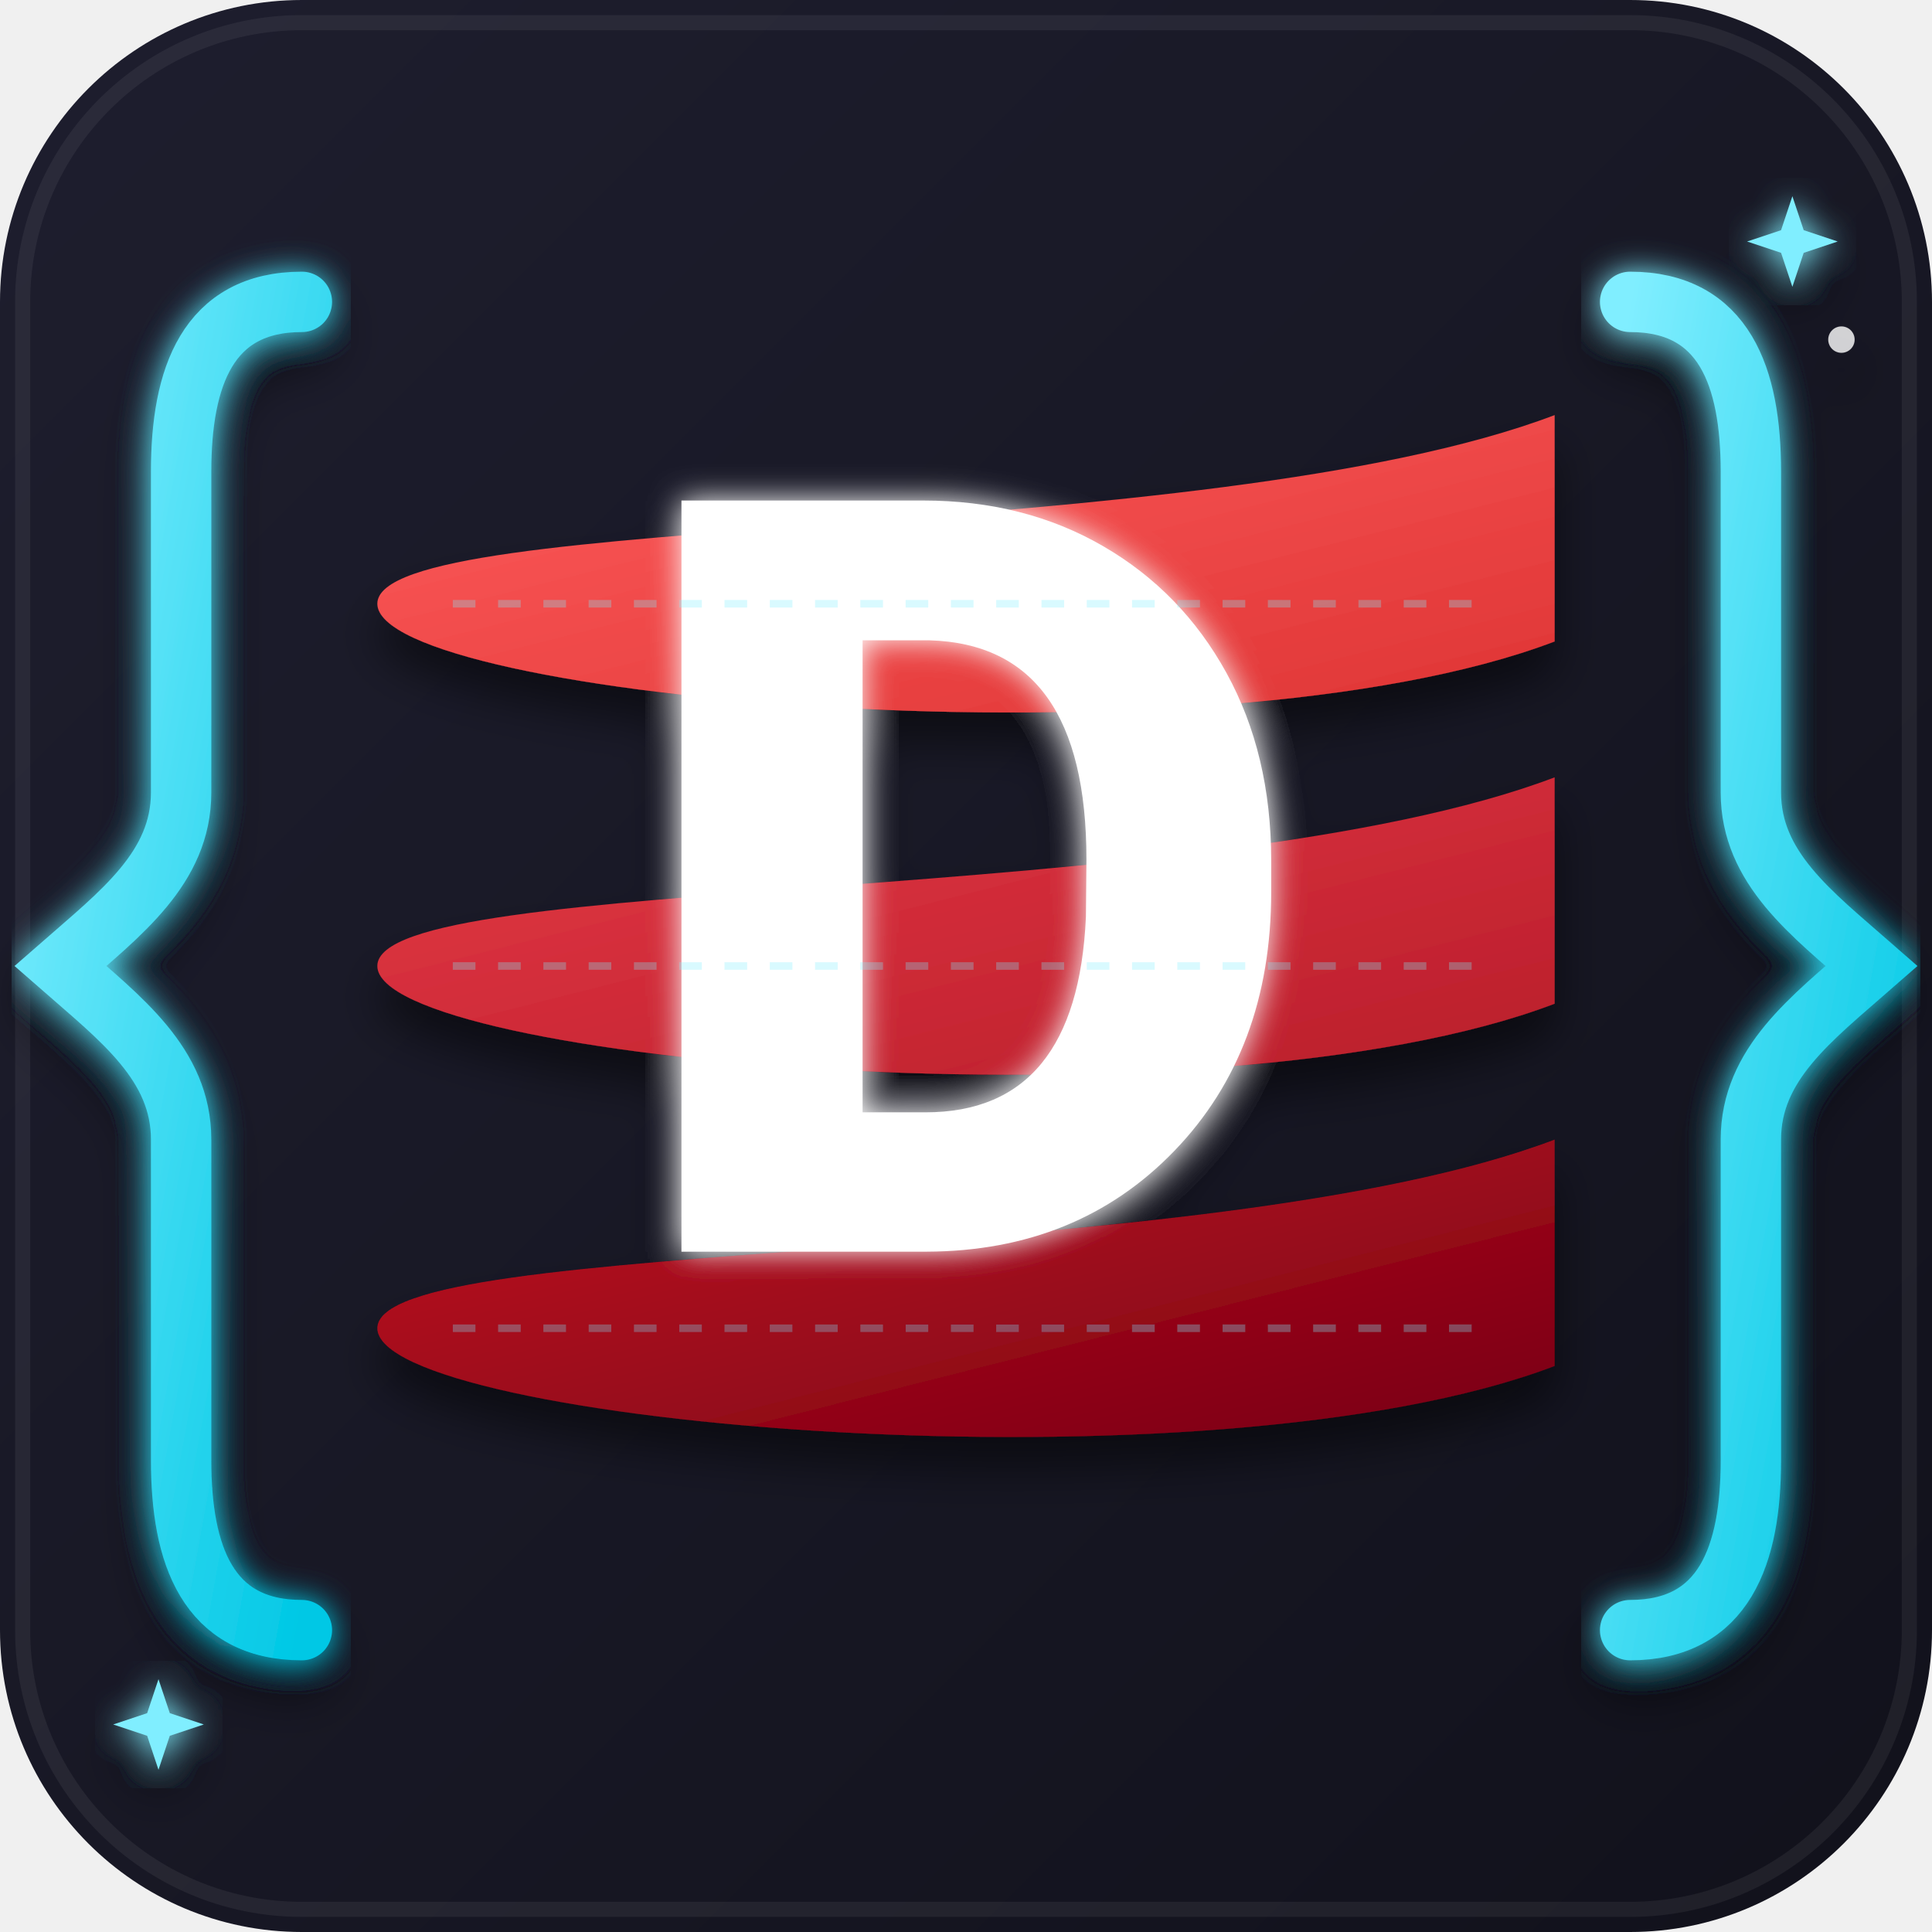
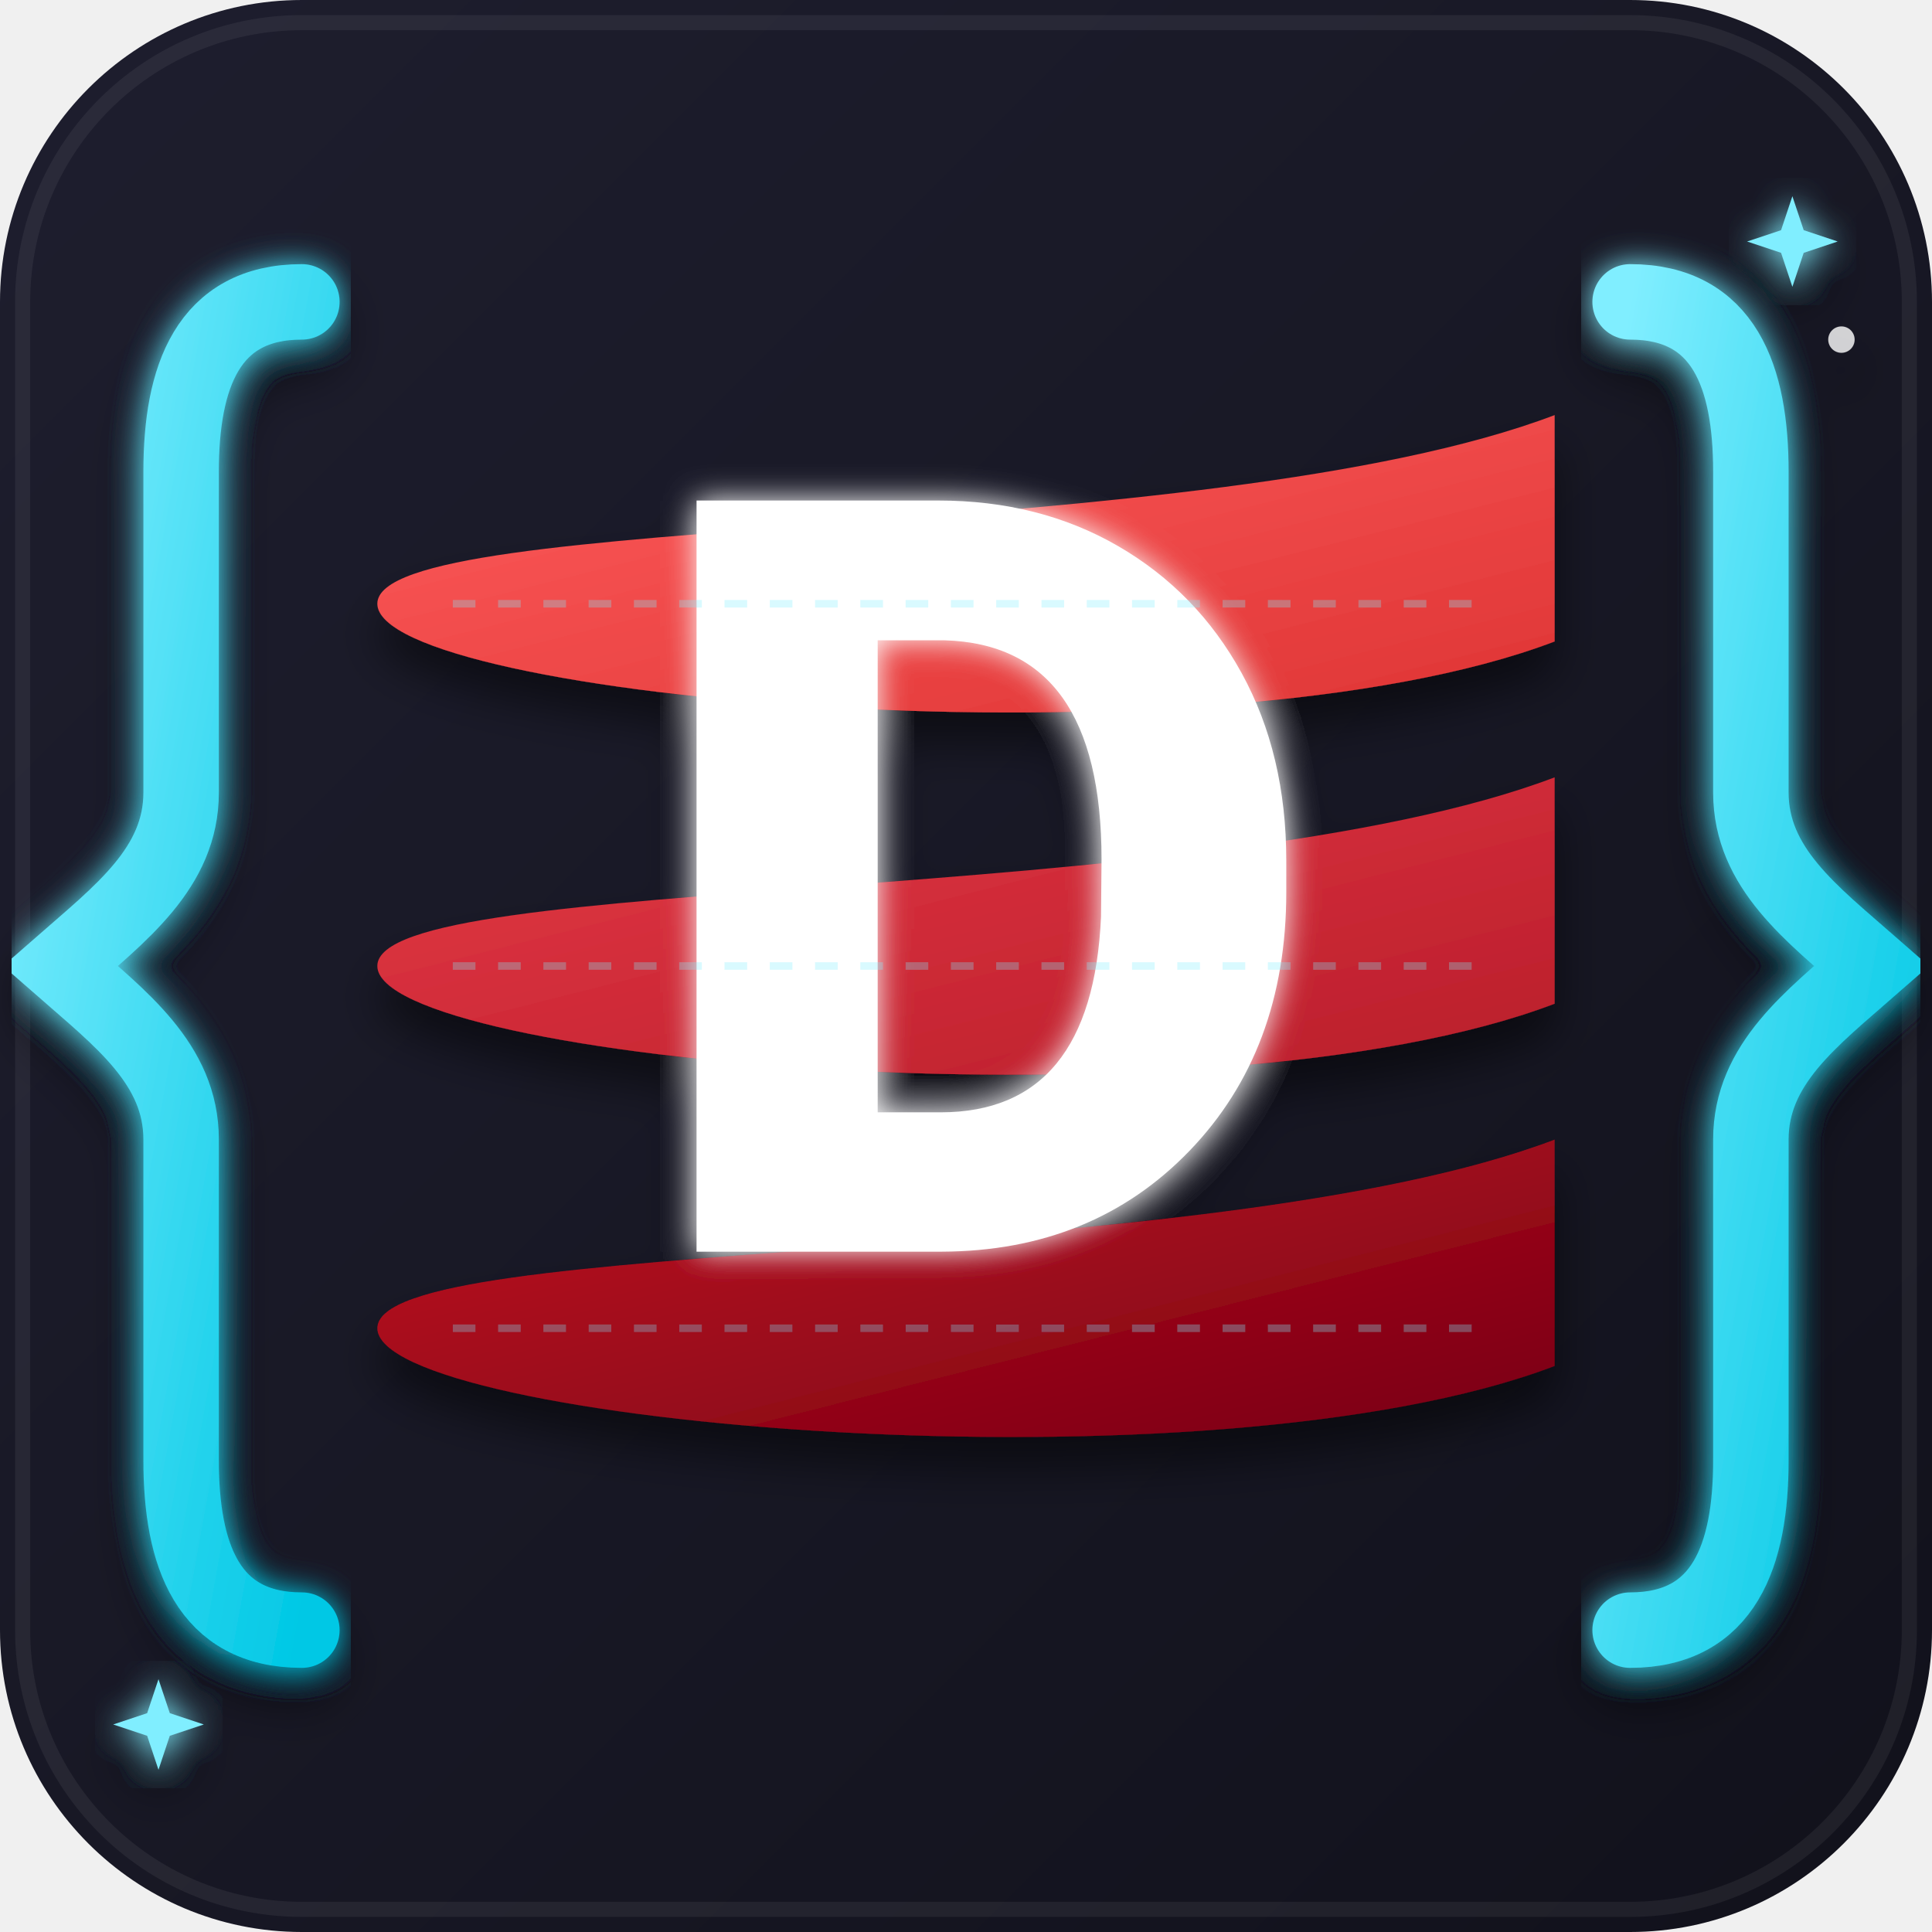
<svg xmlns="http://www.w3.org/2000/svg" viewBox="0 0 512 512" width="100%" height="100%">
  <defs>
    <linearGradient id="bgGrad" x1="0%" y1="0%" x2="100%" y2="100%">
      <stop offset="0%" stop-color="#1E1E2E" />
      <stop offset="50%" stop-color="#181825" />
      <stop offset="100%" stop-color="#11111B" />
    </linearGradient>
    <linearGradient id="scalaTop" x1="0%" y1="0%" x2="100%" y2="100%">
      <stop offset="0%" stop-color="#FF5D5D" />
      <stop offset="100%" stop-color="#DE3434" />
    </linearGradient>
    <linearGradient id="scalaMid" x1="0%" y1="0%" x2="100%" y2="100%">
      <stop offset="0%" stop-color="#E63946" />
      <stop offset="100%" stop-color="#B81D2A" />
    </linearGradient>
    <linearGradient id="scalaBot" x1="0%" y1="0%" x2="100%" y2="100%">
      <stop offset="0%" stop-color="#C1121F" />
      <stop offset="100%" stop-color="#780016" />
    </linearGradient>
    <linearGradient id="cyanAccent" x1="0%" y1="0%" x2="100%" y2="100%">
      <stop offset="0%" stop-color="#80EEFF" />
      <stop offset="100%" stop-color="#00C8E5" />
    </linearGradient>
    <filter id="dropShadow" x="-10%" y="-10%" width="130%" height="130%">
      <feDropShadow dx="0" dy="8" stdDeviation="6" flood-color="#000000" flood-opacity="0.5" />
    </filter>
    <filter id="glow" x="-20%" y="-20%" width="140%" height="140%">
      <feGaussianBlur stdDeviation="4" result="blur" />
      <feComposite in="SourceGraphic" in2="blur" operator="over" />
    </filter>
  </defs>
  <rect width="512" height="512" rx="80" fill="url(#bgGrad)" />
  <rect x="6" y="6" width="500" height="500" rx="74" fill="none" stroke="#FFFFFF" stroke-opacity="0.06" stroke-width="4" />
  <g filter="url(#dropShadow)">
    <path d="M 100 352               C 100 327, 320 337, 412 302               L 412 362               C 320 397, 100 377, 100 352 Z" fill="url(#scalaBot)" />
    <path d="M 100 256               C 100 231, 320 241, 412 206               L 412 266               C 320 301, 100 281, 100 256 Z" fill="url(#scalaMid)" />
    <path d="M 100 160               C 100 135, 320 145, 412 110               L 412 170               C 320 205, 100 185, 100 160 Z" fill="url(#scalaTop)" />
-     <text x="256" y="236" font-family="system-ui, -apple-system, Segoe UI, Roboto, Helvetica, Arial, DejaVu Sans, sans-serif" font-weight="900" font-size="280" fill="#FFFFFF" text-anchor="middle" dominant-baseline="central" filter="url(#glow)">
+     <text x="260" y="236" font-family="system-ui, -apple-system, Segoe UI, Roboto, Helvetica, Arial, DejaVu Sans, sans-serif" font-weight="900" font-size="280" fill="#FFFFFF" text-anchor="middle" dominant-baseline="central" filter="url(#glow)">
        D
    </text>
-     <path d="M 80 80               C 55 80, 48 100, 48 125               L 48 210               C 48 230, 32 242, 16 256               C 32 270, 48 282, 48 302               L 48 387               C 48 412, 55 432, 80 432" fill="none" stroke="url(#cyanAccent)" stroke-width="16" stroke-linecap="round" filter="url(#glow)" />
-     <path d="M 432 80               C 457 80, 464 100, 464 125               L 464 210               C 464 230, 480 242, 496 256               C 480 270, 464 282, 464 302               L 464 387               C 464 412, 457 432, 432 432" fill="none" stroke="url(#cyanAccent)" stroke-width="16" stroke-linecap="round" filter="url(#glow)" />
+     <path d="M 80 80               C 55 80, 48 100, 48 125               L 48 210               C 48 230, 32 242, 16 256               C 32 270, 48 282, 48 302               L 48 387               C 48 412, 55 432, 80 432" fill="none" stroke="url(#cyanAccent)" stroke-width="20" stroke-linecap="round" filter="url(#glow)" />
+     <path d="M 432 80               C 457 80, 464 100, 464 125               L 464 210               C 464 230, 480 242, 496 256               C 480 270, 464 282, 464 302               L 464 387               C 464 412, 457 432, 432 432" fill="none" stroke="url(#cyanAccent)" stroke-width="20" stroke-linecap="round" filter="url(#glow)" />
    <g stroke="#80EEFF" stroke-opacity="0.3" stroke-width="2" stroke-dasharray="6 6">
      <line x1="120" y1="160" x2="392" y2="160" />
      <line x1="120" y1="256" x2="392" y2="256" />
      <line x1="120" y1="352" x2="392" y2="352" />
    </g>
    <path d="M 475 52 L 478 61 L 487 64 L 478 67 L 475 76 L 472 67 L 463 64 L 472 61 Z" fill="#80EEFF" filter="url(#glow)" />
    <path d="M 42 445 L 45 454 L 54 457 L 45 460 L 42 469 L 39 460 L 30 457 L 39 454 Z" fill="#80EEFF" filter="url(#glow)" />
    <circle cx="488" cy="90" r="3.5" fill="#FFFFFF" opacity="0.8" />
  </g>
</svg>
